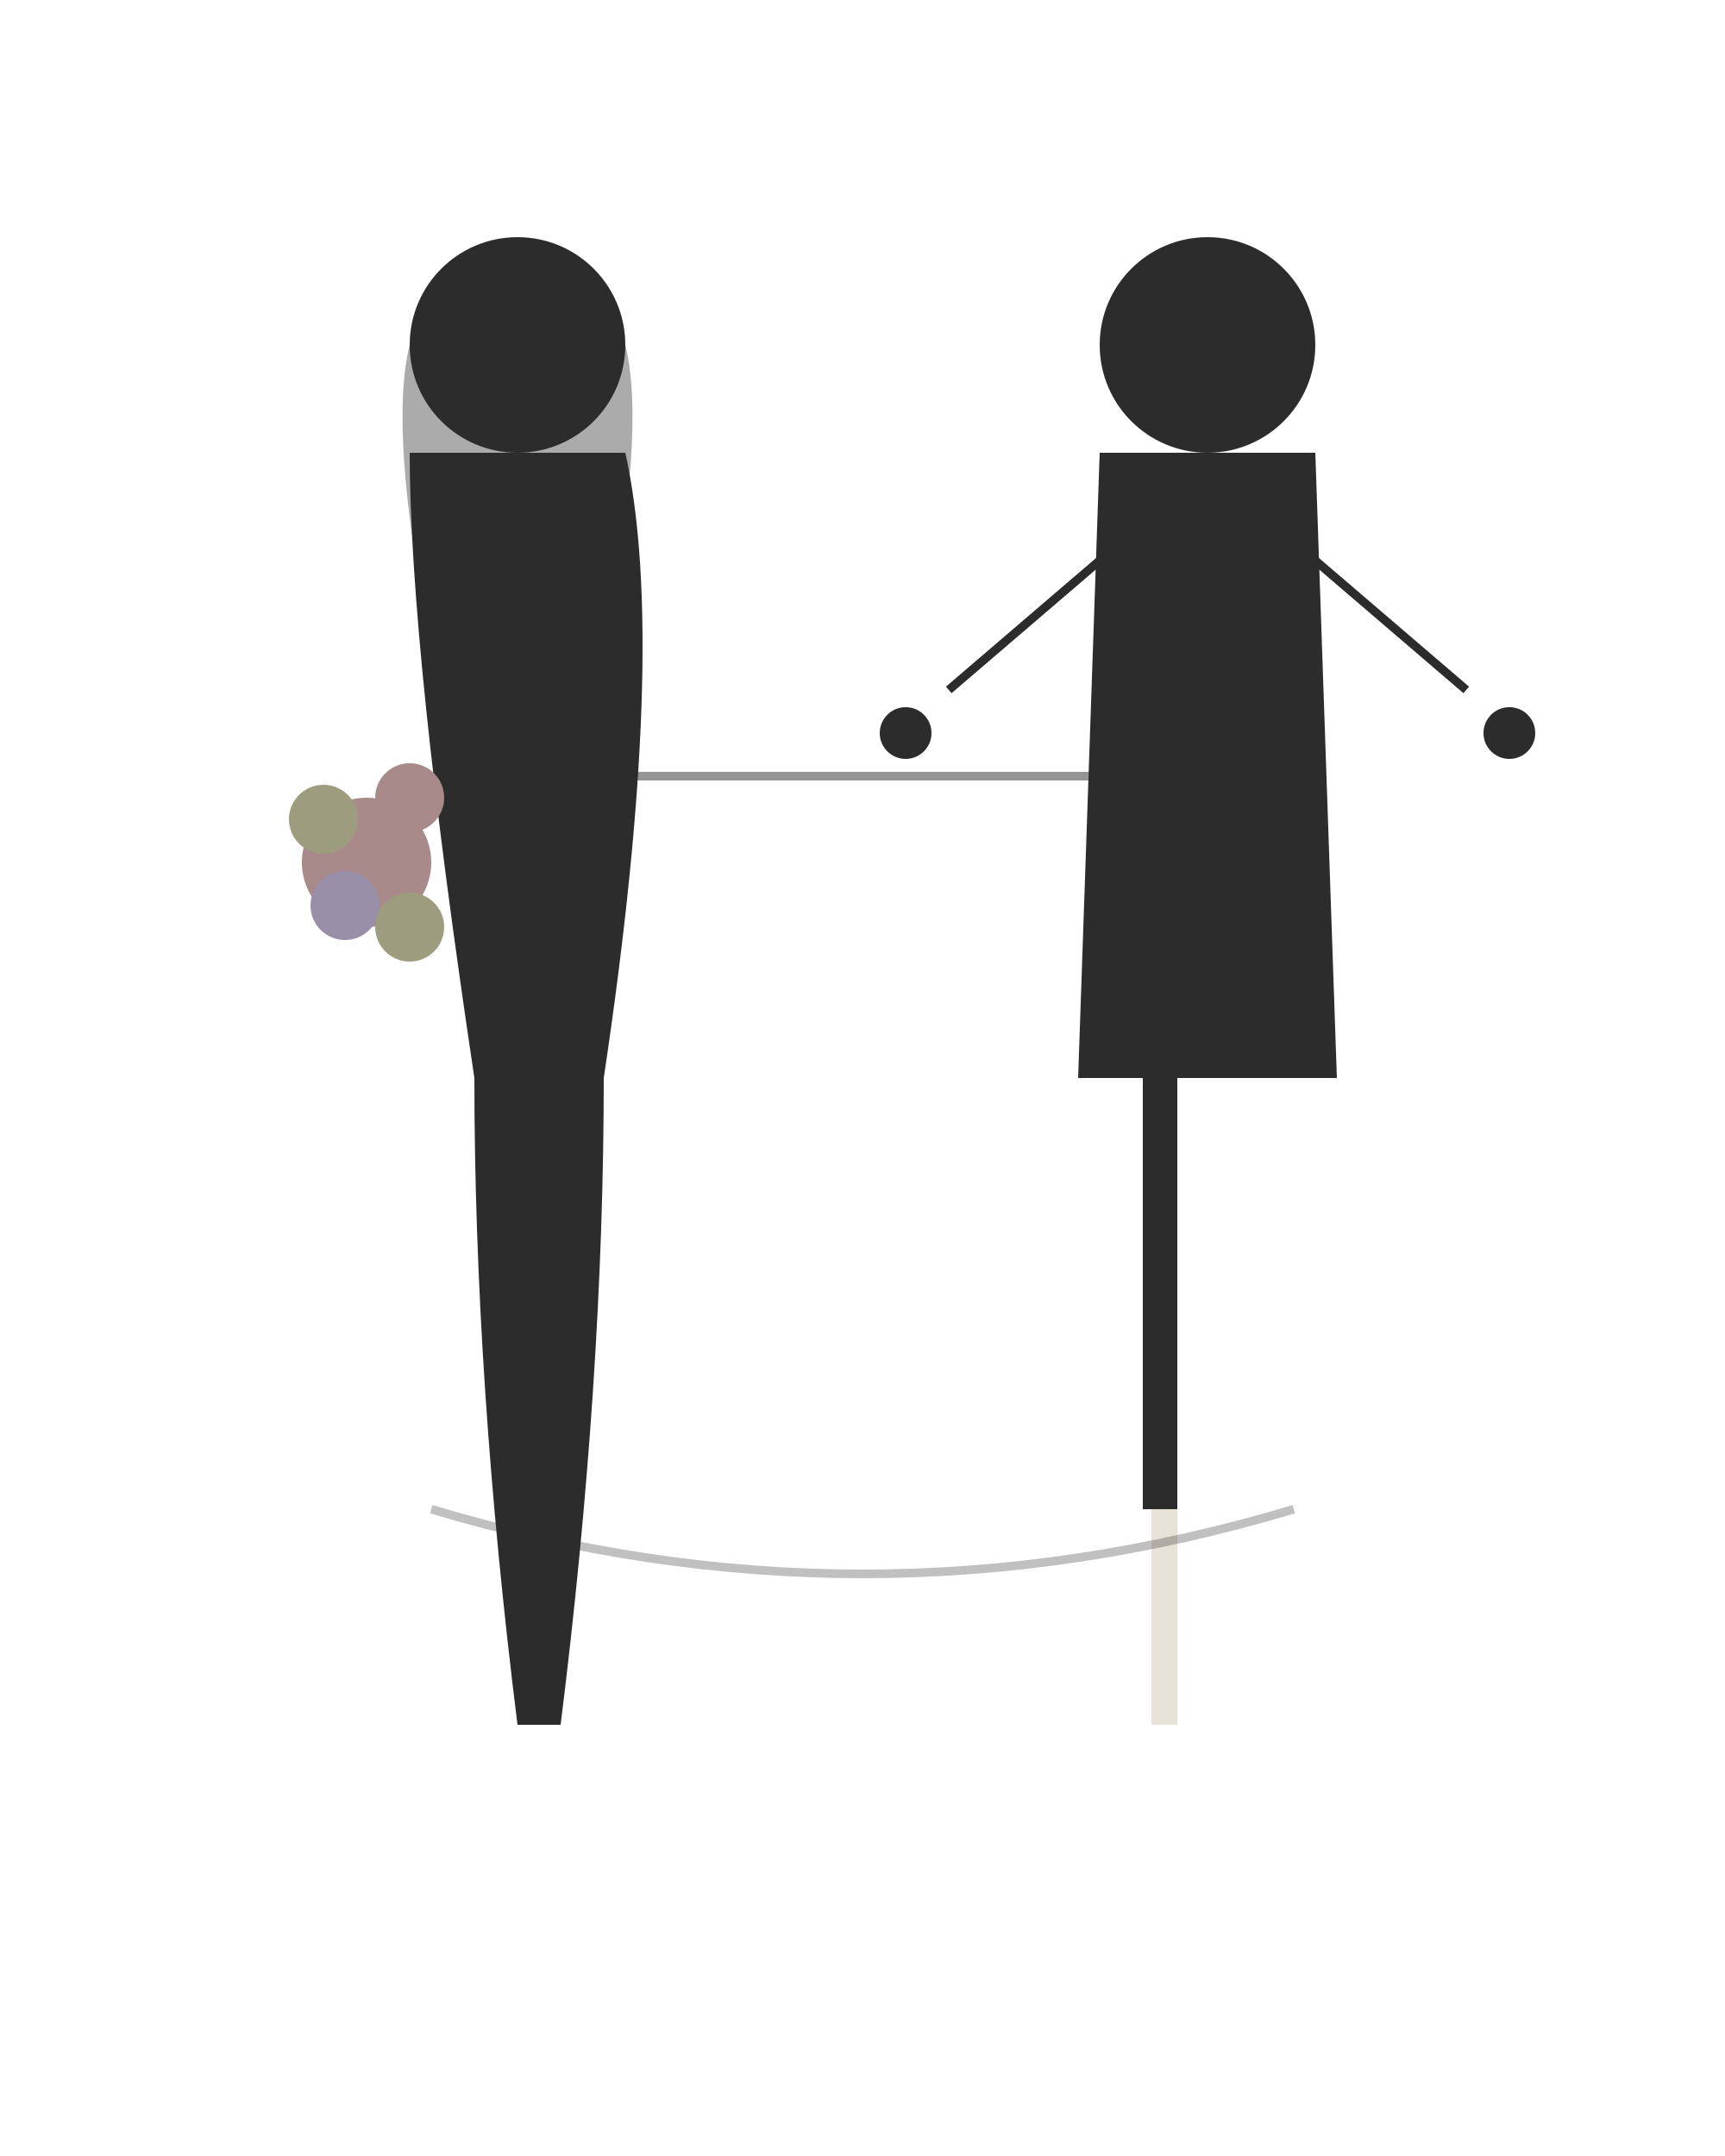
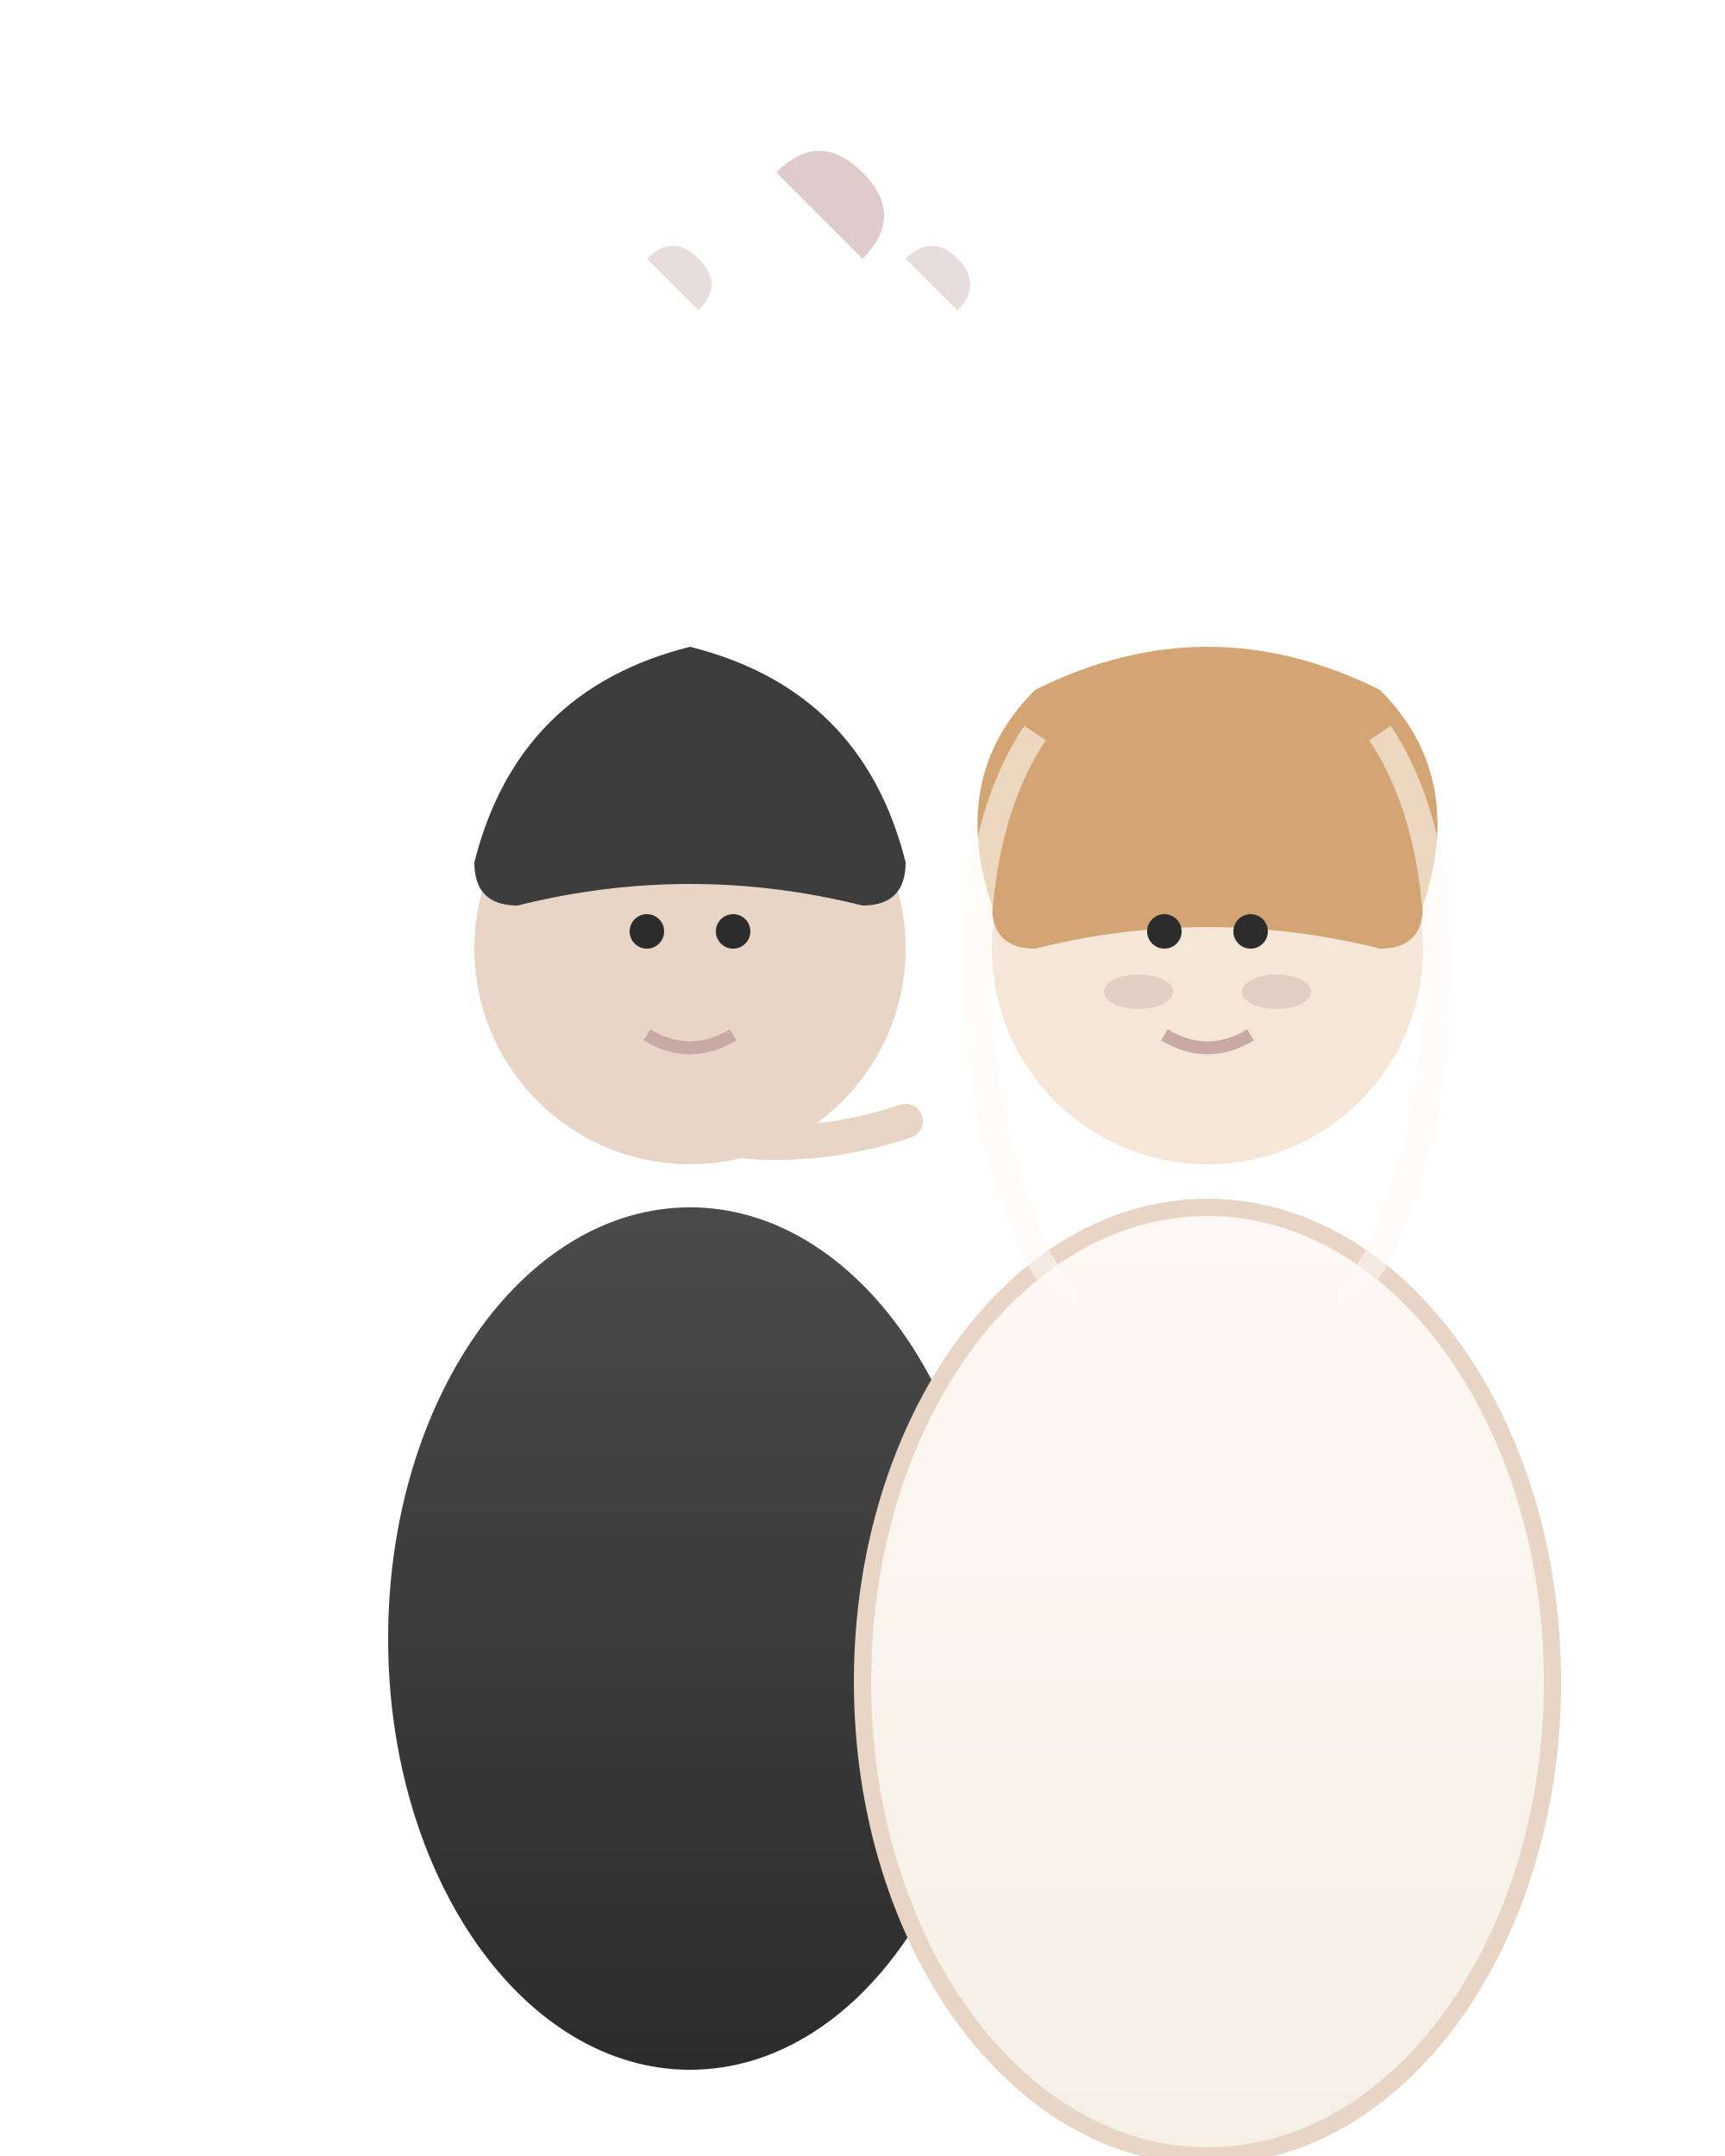
- <svg xmlns="http://www.w3.org/2000/svg" viewBox="0 0 400 500">
+ <svg xmlns="http://www.w3.org/2000/svg" viewBox="0 0 200 250">
  <defs>
-     <style>
-       .couple-line { stroke: #2c2c2c; fill: none; stroke-width: 2; }
-       .couple-fill { fill: #2c2c2c; }
-     </style>
+     <linearGradient id="dressGrad" x1="0%" y1="0%" x2="0%" y2="100%">
+       <stop offset="0%" style="stop-color:#FDF8F3" />
+       <stop offset="100%" style="stop-color:#F5EFE6" />
+     </linearGradient>
+     <linearGradient id="suitGrad" x1="0%" y1="0%" x2="0%" y2="100%">
+       <stop offset="0%" style="stop-color:#4A4A4A" />
+       <stop offset="100%" style="stop-color:#2C2C2C" />
+     </linearGradient>
  </defs>
-   <circle cx="120" cy="80" r="25" class="couple-fill" />
-   <path d="M 95 105 Q 95 150 110 250 Q 110 320 120 400 L 130 400 Q 140 320 140 250 Q 155 150 145 105 Z" class="couple-fill" />
-   <path d="M 95 80 Q 90 100 100 150 Q 105 120 120 110 Q 135 120 140 150 Q 150 100 145 80" class="couple-fill" opacity="0.4" />
-   <circle cx="85" cy="200" r="15" fill="#a88a8a" />
-   <circle cx="75" cy="190" r="8" fill="#9d9c7f" />
-   <circle cx="95" cy="185" r="8" fill="#a88a8a" />
-   <circle cx="80" cy="210" r="8" fill="#9a8fa8" />
-   <circle cx="95" cy="215" r="8" fill="#9d9c7f" />
-   <circle cx="280" cy="80" r="25" class="couple-fill" />
-   <polygon points="255,105 305,105 310,250 250,250" class="couple-fill" />
-   <rect x="265" y="250" width="8" height="100" class="couple-fill" />
-   <rect x="267" y="350" width="6" height="50" fill="#e8e3d8" />
-   <line x1="255" y1="130" x2="220" y2="160" class="couple-line" stroke-width="4" />
-   <line x1="305" y1="130" x2="340" y2="160" class="couple-line" stroke-width="4" />
-   <circle cx="210" cy="170" r="6" class="couple-fill" />
-   <circle cx="350" cy="170" r="6" class="couple-fill" />
-   <line x1="140" y1="180" x2="260" y2="180" class="couple-line" opacity="0.5" />
-   <path d="M 100 350 Q 200 380 300 350" class="couple-line" opacity="0.3" />
+   <g transform="translate(40, 50)">
+     <ellipse cx="40" cy="140" rx="35" ry="50" fill="url(#suitGrad)" />
+     <circle cx="40" cy="60" r="25" fill="#E8D5C5" />
+     <path d="M 15 50 Q 20 30, 40 25 Q 60 30, 65 50 Q 65 55, 60 55 Q 40 50, 20 55 Q 15 55, 15 50" fill="#3C3C3C" />
+     <circle cx="35" cy="58" r="2" fill="#2C2C2C" />
+     <circle cx="45" cy="58" r="2" fill="#2C2C2C" />
+     <path d="M 35 70 Q 40 73, 45 70" stroke="#C9A9A6" stroke-width="1.5" fill="none" />
+   </g>
+   <g transform="translate(100, 50)">
+     <ellipse cx="40" cy="145" rx="40" ry="55" fill="url(#dressGrad)" stroke="#E8D5C5" stroke-width="2" />
+     <circle cx="40" cy="60" r="25" fill="#F5E6D8" />
+     <path d="M 15 55 Q 10 40, 20 30 Q 40 20, 60 30 Q 70 40, 65 55 Q 65 60, 60 60 Q 40 55, 20 60 Q 15 60, 15 55" fill="#D4A574" />
+     <path d="M 20 35 Q 10 50, 15 80 Q 20 100, 25 100" stroke="#FDF8F3" stroke-width="3" fill="none" opacity="0.6" />
+     <path d="M 60 35 Q 70 50, 65 80 Q 60 100, 55 100" stroke="#FDF8F3" stroke-width="3" fill="none" opacity="0.6" />
+     <circle cx="35" cy="58" r="2" fill="#2C2C2C" />
+     <circle cx="45" cy="58" r="2" fill="#2C2C2C" />
+     <path d="M 35 70 Q 40 73, 45 70" stroke="#C9A9A6" stroke-width="1.5" fill="none" />
+     <ellipse cx="32" cy="65" rx="4" ry="2" fill="#C9A9A6" opacity="0.4" />
+     <ellipse cx="48" cy="65" rx="4" ry="2" fill="#C9A9A6" opacity="0.4" />
+   </g>
+   <path d="M 75 130 Q 90 135, 105 130" stroke="#E8D5C5" stroke-width="4" fill="none" stroke-linecap="round" />
+   <path d="M 90 20 Q 95 15, 100 20 Q 105 25, 100 30 Q 95 25, 90 20" fill="#C9A9A6" opacity="0.6" />
+   <path d="M 75 30 Q 78 27, 81 30 Q 84 33, 81 36 Q 78 33, 75 30" fill="#C9A9A6" opacity="0.4" />
+   <path d="M 105 30 Q 108 27, 111 30 Q 114 33, 111 36 Q 108 33, 105 30" fill="#C9A9A6" opacity="0.4" />
</svg>
